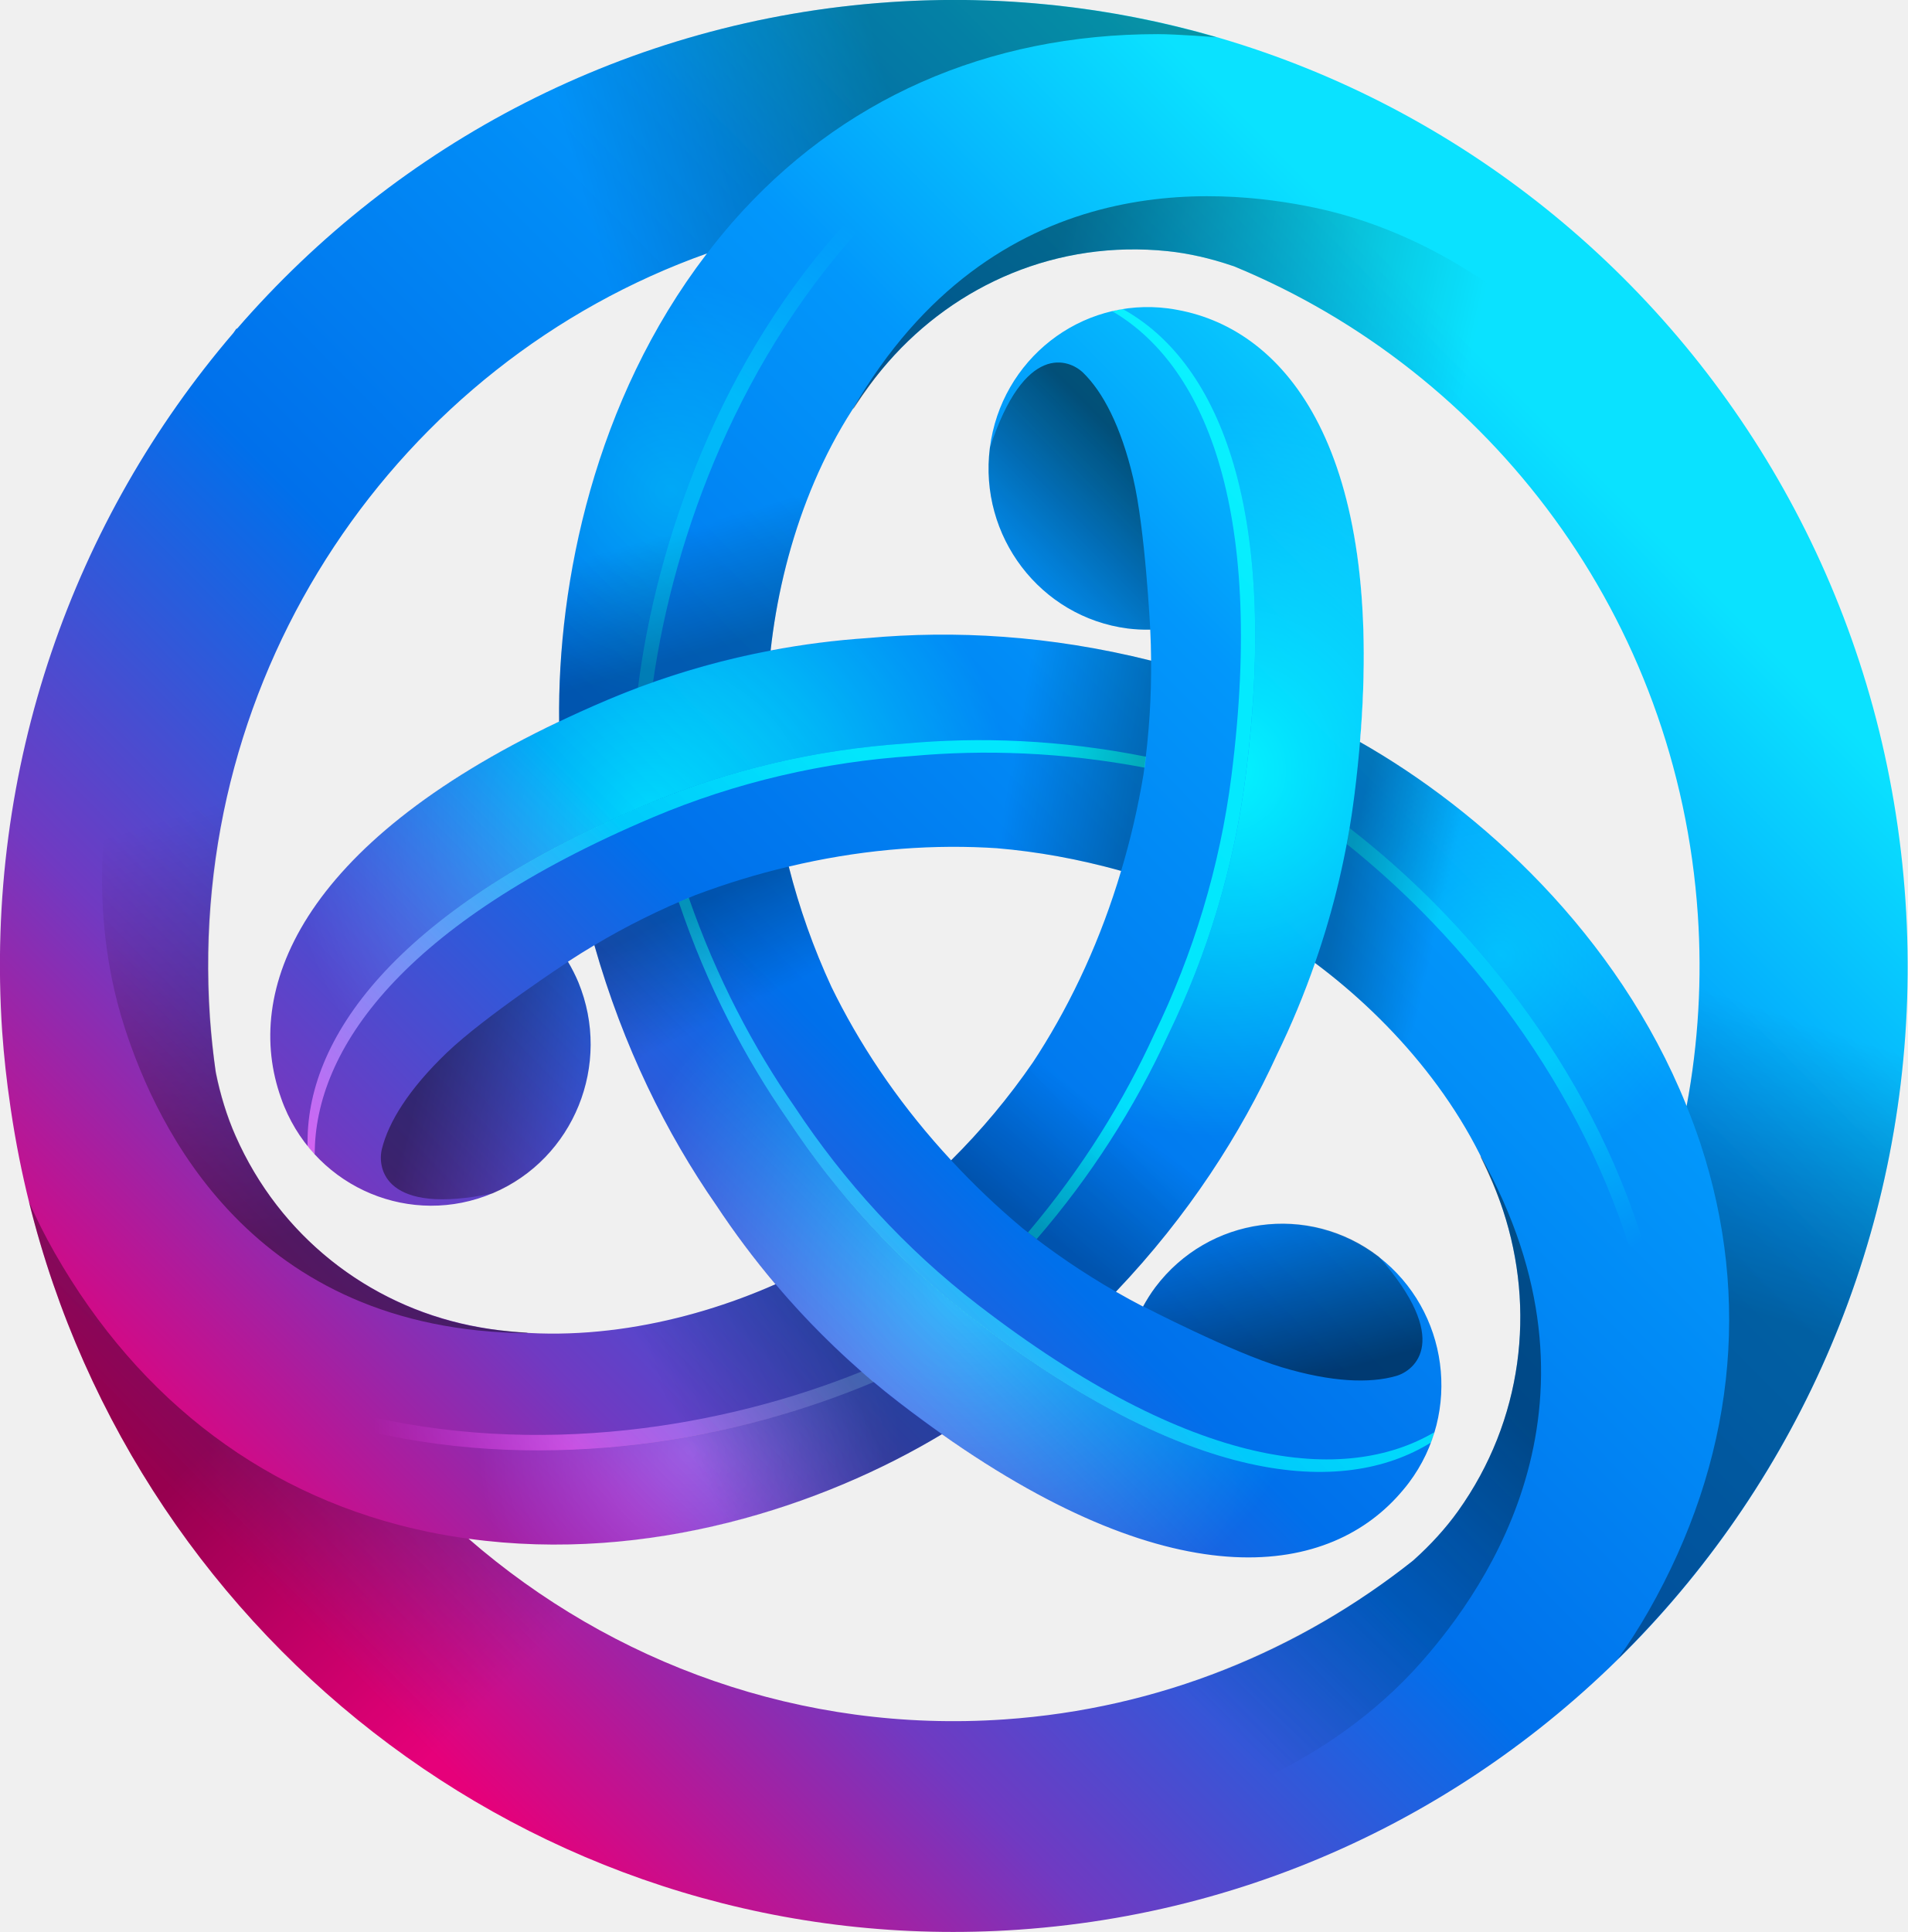
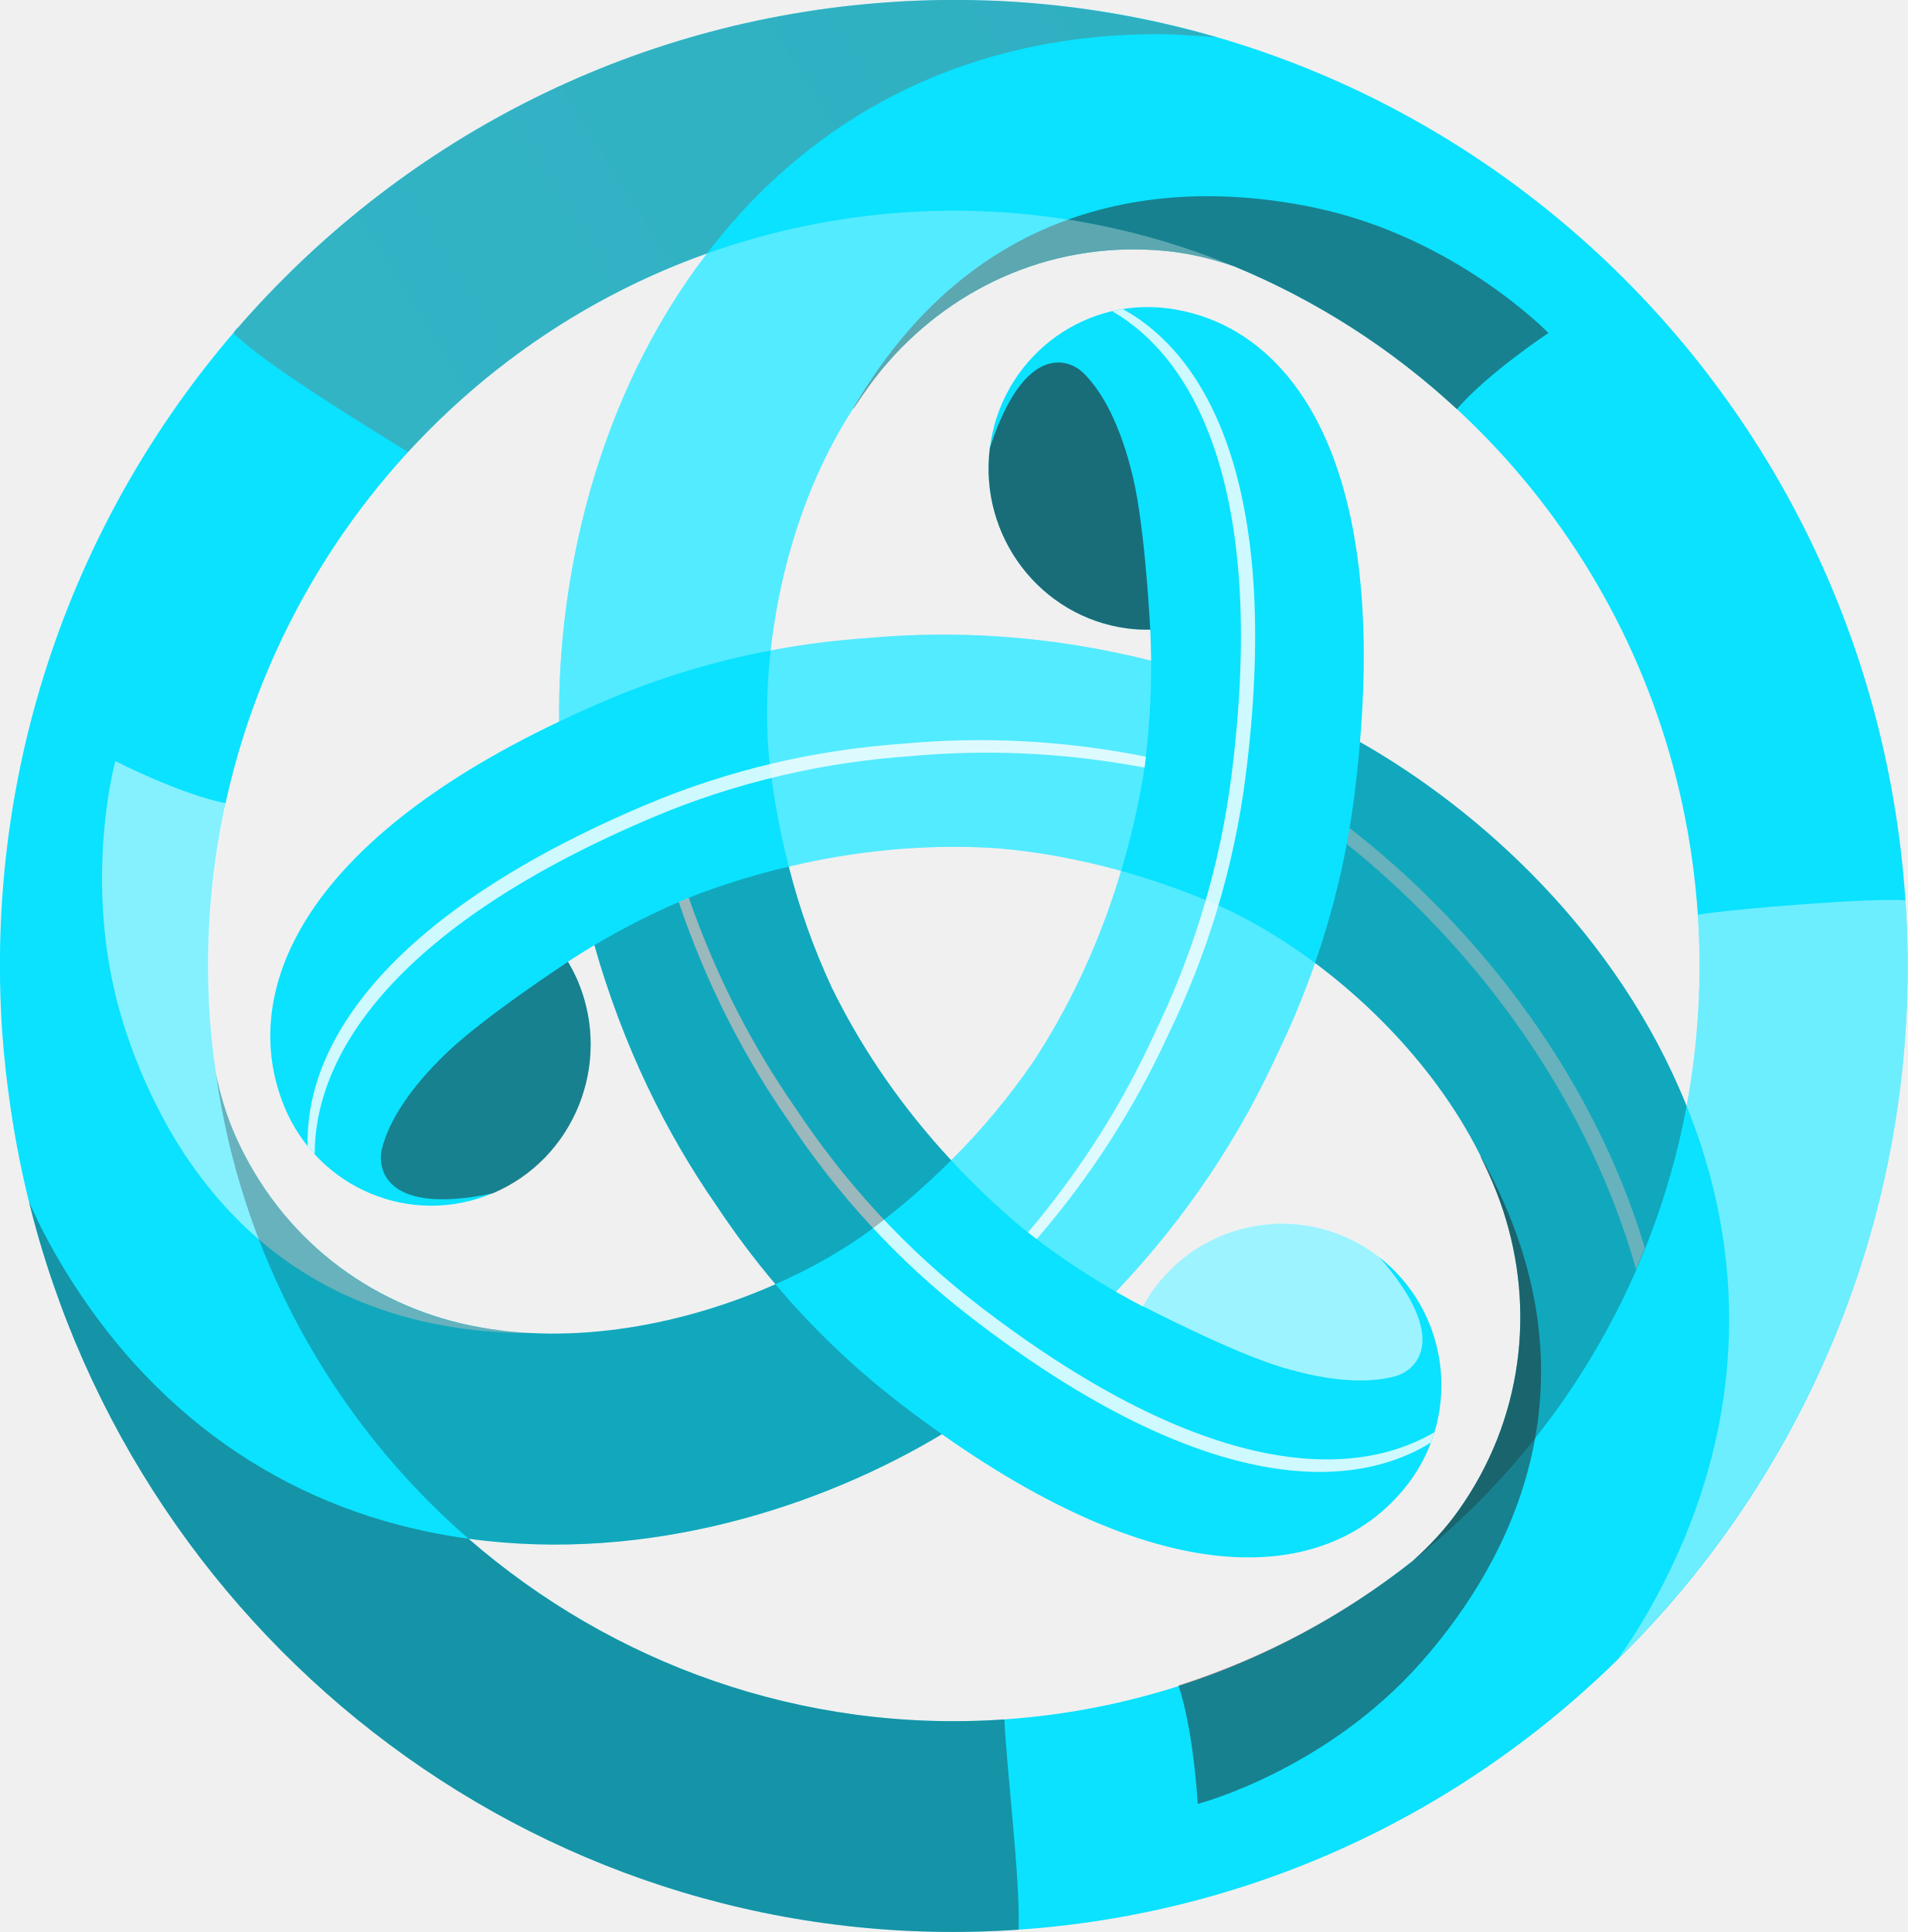
<svg xmlns="http://www.w3.org/2000/svg" xmlns:xlink="http://www.w3.org/1999/xlink" viewBox="17.76 43.6 138.25 140">
-   <defs>
-     <linearGradient xlink:href="#astar_svg__a" id="astar_svg__b" x1="24.951" x2="114.205" y1="316.72" y2="228.584">
-       <stop offset=".001" stop-color="#e6007a" />
-       <stop offset=".207" stop-color="#703ac2" />
-       <stop offset=".456" stop-color="#0070eb" />
-       <stop offset=".768" stop-color="#0297fb" />
-       <stop offset="1" stop-color="#0ae2ff" />
-     </linearGradient>
-     <linearGradient xlink:href="#astar_svg__a" id="astar_svg__e" x1="30.031" x2="44.77" y1="301.532" y2="301.33">
-       <stop stop-color="#fff" stop-opacity="0" />
-       <stop offset="1" stop-color="#fff" />
-     </linearGradient>
-     <linearGradient xlink:href="#astar_svg__a" id="astar_svg__h" x1="121.036" x2="113.348" y1="289.568" y2="276.831">
-       <stop stop-color="#fff" stop-opacity="0" />
-       <stop offset="1" stop-color="#fff" />
-     </linearGradient>
-     <linearGradient xlink:href="#astar_svg__a" id="astar_svg__k" x1="65.298" x2="57.966" y1="215.734" y2="228.686">
-       <stop stop-color="#fff" stop-opacity="0" />
-       <stop offset="1" stop-color="#fff" />
-     </linearGradient>
-     <linearGradient xlink:href="#astar_svg__a" id="astar_svg__l" x1="68.502" x2="45.939" y1="209.111" y2="215.592">
-       <stop stop-color="#231f20" />
-       <stop offset="1" stop-color="#fff" />
-     </linearGradient>
-     <linearGradient xlink:href="#astar_svg__a" id="astar_svg__m" x1="25.946" x2="45.027" y1="296.085" y2="315.747">
-       <stop stop-color="#231f20" />
-       <stop offset="1" stop-color="#fff" />
-     </linearGradient>
-     <linearGradient xlink:href="#astar_svg__a" id="astar_svg__n" x1="127.028" x2="133.729" y1="293.086" y2="272.957">
-       <stop stop-color="#231f20" />
-       <stop offset="1" stop-color="#fff" />
-     </linearGradient>
-     <linearGradient xlink:href="#astar_svg__a" id="astar_svg__o" x1="78.763" x2="108.991" y1="220.65" y2="227.485">
-       <stop stop-color="#231f20" />
-       <stop offset="1" stop-color="#fff" />
-     </linearGradient>
-     <linearGradient xlink:href="#astar_svg__a" id="astar_svg__p" x1="110.105" x2="88.737" y1="298.917" y2="321.626">
-       <stop stop-color="#231f20" />
-       <stop offset="1" stop-color="#fff" />
-     </linearGradient>
-     <linearGradient xlink:href="#astar_svg__a" id="astar_svg__q" x1="27.508" x2="18.187" y1="287.287" y2="257.375">
-       <stop stop-color="#231f20" />
-       <stop offset="1" stop-color="#fff" />
-     </linearGradient>
-     <linearGradient xlink:href="#astar_svg__a" id="astar_svg__r" x1="85.363" x2="75.689" y1="231.926" y2="241.479">
-       <stop stop-color="#231f20" />
-       <stop offset="1" stop-color="#fff" />
-     </linearGradient>
-     <linearGradient xlink:href="#astar_svg__a" id="astar_svg__s" x1="33.845" x2="46.917" y1="275.844" y2="279.303">
-       <stop stop-color="#231f20" />
-       <stop offset="1" stop-color="#fff" />
-     </linearGradient>
-     <linearGradient xlink:href="#astar_svg__a" id="astar_svg__t" x1="97.158" x2="93.578" y1="299.062" y2="285.868">
-       <stop stop-color="#231f20" />
-       <stop offset="1" stop-color="#fff" />
-     </linearGradient>
-     <linearGradient xlink:href="#astar_svg__a" id="astar_svg__u" x1="77.294" x2="83.121" y1="287.31" y2="279.364">
-       <stop stop-color="#231f20" />
-       <stop offset="1" stop-color="#fff" />
-     </linearGradient>
-     <linearGradient xlink:href="#astar_svg__a" id="astar_svg__v" x1="57.556" x2="46.039" y1="283.84" y2="289.255">
-       <stop stop-color="#231f20" />
-       <stop offset="1" stop-color="#fff" />
-     </linearGradient>
-     <linearGradient xlink:href="#astar_svg__a" id="astar_svg__w" x1="53.396" x2="57.018" y1="264.514" y2="271.942">
-       <stop stop-color="#231f20" />
-       <stop offset="1" stop-color="#fff" />
-     </linearGradient>
-     <linearGradient xlink:href="#astar_svg__a" id="astar_svg__x" x1="69.903" x2="67.389" y1="241.465" y2="232.913">
-       <stop stop-color="#231f20" />
-       <stop offset="1" stop-color="#fff" />
-     </linearGradient>
-     <linearGradient xlink:href="#astar_svg__a" id="astar_svg__y" x1="96.379" x2="103.485" y1="280.698" y2="282.317">
-       <stop stop-color="#231f20" />
-       <stop offset="1" stop-color="#fff" />
-     </linearGradient>
-     <linearGradient xlink:href="#astar_svg__a" id="astar_svg__z" x1="85.242" x2="76.227" y1="256.42" y2="254.801">
-       <stop stop-color="#231f20" />
-       <stop offset="1" stop-color="#fff" />
-     </linearGradient>
-     <linearGradient id="astar_svg__a" gradientUnits="userSpaceOnUse" />
-     <radialGradient xlink:href="#astar_svg__a" id="astar_svg__c" cx="0" cy="0" r="1" gradientTransform="matrix(26.2819 0 0 26.6154 91.826 254.777)">
-       <stop stop-color="#fff" />
-       <stop offset="1" stop-color="#fff" stop-opacity="0" />
-     </radialGradient>
-     <radialGradient xlink:href="#astar_svg__a" id="astar_svg__d" cx="0" cy="0" r="1" gradientTransform="matrix(15.2911 0 0 15.485 52.978 304.151)">
-       <stop stop-color="#fff" />
-       <stop offset="1" stop-color="#fff" stop-opacity="0" />
-     </radialGradient>
-     <radialGradient xlink:href="#astar_svg__a" id="astar_svg__f" cx="0" cy="0" r="1" gradientTransform="rotate(-119.688 100.242 114.806)scale(26.5324 26.3641)">
-       <stop stop-color="#fff" />
-       <stop offset="1" stop-color="#fff" stop-opacity="0" />
-     </radialGradient>
-     <radialGradient xlink:href="#astar_svg__a" id="astar_svg__g" cx="0" cy="0" r="1" gradientTransform="matrix(-7.64549 -13.4105 13.32544 -7.597 111.803 268.133)">
-       <stop stop-color="#fff" />
-       <stop offset="1" stop-color="#fff" stop-opacity="0" />
-     </radialGradient>
-     <radialGradient xlink:href="#astar_svg__a" id="astar_svg__i" cx="0" cy="0" r="1" gradientTransform="rotate(119.688 -48.275 167.286)scale(26.5324 26.3641)">
-       <stop stop-color="#fff" />
-       <stop offset="1" stop-color="#fff" stop-opacity="0" />
-     </radialGradient>
-     <radialGradient xlink:href="#astar_svg__a" id="astar_svg__j" cx="0" cy="0" r="1" gradientTransform="matrix(-7.64549 13.4105 -13.32544 -7.597 51.584 234.55)">
-       <stop stop-color="#fff" />
-       <stop offset="1" stop-color="#fff" stop-opacity="0" />
-     </radialGradient>
-   </defs>
-   <path fill="url(#astar_svg__b)" d="M141.084 264.196c-2.591-38.569-35.565-67.709-73.652-65.086-18.973 1.307-35.632 10.253-47.257 23.667l-.032-.023-.229.327c-11.547 13.48-18.042 31.404-16.752 50.615a72 72 0 0 0 .593 5.418l.035.243q.261 1.767.606 3.503l.013.064a70 70 0 0 0 .697 3.115v.002c7.983 32.242 37.811 55.076 71.708 52.741 38.086-2.623 66.861-36.017 64.27-74.586m-15.046 1.036a55.3 55.3 0 0 1-.811 13.871l-.029-.078c-5.011-12.405-14.924-21.36-23.641-26.307 1.765-21.019-5.277-29.874-13.246-31.315a10 10 0 0 0-.656-.106c-6.325-.822-12.109 3.706-12.919 10.111s3.659 12.263 9.984 13.084a11 11 0 0 0 1.638.082c.035.71.057 1.463.063 2.251-7.369-1.849-14.257-2.211-20.537-1.639a59 59 0 0 0-7.036.901c.784-7.098 3.413-15.066 8.515-20.897 4.932-5.637 12.265-8.868 20.265-8.039 1.517.157 3.135.534 4.591 1.03l.204.065c18.532 7.639 32.168 25.447 33.615 46.986M77.86 275.924a49.6 49.6 0 0 1-5.929 7.105c-3.452-3.72-6.225-7.725-8.328-11.869l-.328-.659-.012-.024a50 50 0 0 1-3.1-8.731c4.912-1.17 9.729-1.6 14.329-1.374l.728.042.027.002c2.881.241 5.889.773 9.001 1.642-1.455 4.891-3.495 9.329-5.988 13.249zm-23.619-58.61-.04.049c-8.099 10.592-10.802 23.755-10.677 33.872-18.856 8.962-22.907 19.565-20.155 27.274a10 10 0 0 0 .237.628c2.46 5.958 9.224 8.767 15.106 6.275s8.657-9.341 6.198-15.298a12 12 0 0 0-.749-1.477 51 51 0 0 1 1.915-1.195c2.103 7.388 5.214 13.638 8.844 18.86a61 61 0 0 0 4.279 5.709c-6.462 2.863-14.593 4.542-22.132 2.983-7.287-1.507-13.716-6.323-17.007-13.753-.624-1.409-1.11-3.016-1.415-4.541a55 55 0 0 1-.436-4.04c-1.684-25.075 13.677-47.398 36.032-55.346m21.55 106.231c-14.703 1.013-28.448-4.066-38.835-13.094 13.107 1.807 25.716-2.404 34.305-7.572 17.099 12.065 28.196 10.319 33.414 4.048a10 10 0 0 0 .419-.522c3.865-5.136 2.885-12.473-2.187-16.386s-12.317-2.922-16.182 2.214c-.336.449-.626.917-.889 1.395a52 52 0 0 1-1.966-1.075c5.272-5.541 9.028-11.405 11.681-17.203a61 61 0 0 0 2.748-6.621c5.682 4.237 11.188 10.531 13.626 17.926 2.354 7.145 1.451 15.191-3.258 21.792-.892 1.252-2.024 2.482-3.176 3.512l-.05.046c-8.238 6.557-18.43 10.767-29.65 11.54" transform="translate(14.755 -155.35)" />
-   <path fill="url(#astar_svg__c)" d="m88.311 221.403-.656-.106a11.4 11.4 0 0 0-3.28.055c6.613 3.643 11.434 13.793 8.899 33.815-.84 6.631-2.787 12.942-5.599 18.733a62.4 62.4 0 0 1-9.545 14.835 54 54 0 0 0 5.739 3.818c5.272-5.541 9.028-11.405 11.681-17.203 2.812-5.79 4.759-12.101 5.598-18.732 3.018-23.839-4.391-33.688-12.837-35.215" opacity=".9" style="mix-blend-mode:overlay" transform="translate(14.755 -155.35)" />
-   <path fill="#fff" d="M108.029 99.817c2.535-20.022-2.287-30.172-8.899-33.815-.258.041-.511.097-.764.156 6.474 3.769 11.132 13.909 8.632 33.659-.84 6.631-2.787 12.942-5.599 18.733-2.203 4.814-5.182 9.671-9.143 14.354l.629.481a62.4 62.4 0 0 0 9.545-14.835c2.812-5.791 4.759-12.102 5.599-18.733" opacity=".8" style="mix-blend-mode:overlay" />
-   <path fill="url(#astar_svg__d)" d="m68.14 300.578-1.817-1.483c-9.758 4.123-23.286 6.708-36.718 3.552a54.7 54.7 0 0 0 7.351 7.804c13.107 1.807 25.716-2.404 34.305-7.572a91 91 0 0 1-3.12-2.301z" opacity=".5" style="mix-blend-mode:overlay" transform="translate(14.755 -155.35)" />
-   <path fill="url(#astar_svg__e)" d="m66.322 299.095-.893-.755c-9.832 3.979-23.422 6.357-36.824 2.975l.998 1.332c13.432 3.156 26.96.571 36.718-3.552z" opacity=".6" style="mix-blend-mode:overlay" transform="translate(14.755 -155.35)" />
-   <path fill="url(#astar_svg__f)" d="m23.372 278.521.237.628a11.7 11.7 0 0 0 1.687 2.849c-.191-7.621 6.079-16.924 24.469-24.712 6.091-2.579 12.461-4.027 18.819-4.456 5.397-.492 11.246-.286 17.46.953.299-2.515.412-4.862.395-6.942-7.375-1.853-14.267-2.215-20.552-1.643-6.358.429-12.728 1.877-18.819 4.456-21.896 9.273-26.614 20.695-23.696 28.867" opacity=".9" style="mix-blend-mode:overlay" transform="translate(14.755 -155.35)" />
-   <path fill="#fff" d="M64.52 101.936c-18.39 7.788-24.659 17.091-24.468 24.712a11 11 0 0 0 .516.592c-.014-7.561 6.329-16.717 24.469-24.399 6.091-2.579 12.461-4.027 18.819-4.456 5.218-.475 10.862-.291 16.847.841l.097-.793c-6.214-1.239-12.063-1.445-17.46-.953-6.358.429-12.728 1.877-18.818 4.456z" opacity=".8" style="mix-blend-mode:overlay" />
-   <path fill="url(#astar_svg__g)" d="m101.166 256.623-.359 2.336c8.404 6.496 17.379 17.068 21.395 30.426a55.4 55.4 0 0 0 2.999-10.349c-5.008-12.398-14.913-21.351-23.628-26.299a92 92 0 0 1-.407 3.886" opacity=".4" style="mix-blend-mode:overlay" transform="translate(14.755 -155.35)" />
-   <path fill="url(#astar_svg__h)" d="m100.806 258.959-.2 1.16c8.32 6.634 17.149 17.362 20.957 30.807l.639-1.541c-4.016-13.358-12.991-23.93-21.396-30.426" opacity=".5" style="mix-blend-mode:overlay" transform="translate(14.755 -155.35)" />
-   <path fill="url(#astar_svg__i)" d="m104.682 306.912.418-.523a11.7 11.7 0 0 0 1.593-2.904c-6.421 3.978-17.512 3.131-33.367-9.103-5.252-4.052-9.675-8.915-13.221-14.276-3.119-4.488-5.867-9.72-7.915-15.789-2.3.995-4.364 2.07-6.134 3.124 2.103 7.393 5.239 13.62 8.871 18.845 3.546 5.362 7.969 10.225 13.22 14.277 18.878 14.566 31.005 12.993 36.534 6.349z" opacity=".9" style="mix-blend-mode:overlay" transform="translate(14.755 -155.35)" />
-   <path fill="#fff" d="M88.081 139.032c15.855 12.234 26.946 13.081 33.367 9.103.094-.247.173-.498.249-.749-6.459 3.793-17.46 2.808-33.1-9.259-5.251-4.052-9.674-8.915-13.22-14.277-3.016-4.338-5.68-9.38-7.704-15.195l-.727.312c2.048 6.069 4.796 11.301 7.915 15.789 3.546 5.361 7.969 10.224 13.22 14.276" opacity=".8" style="mix-blend-mode:overlay" />
-   <path fill="url(#astar_svg__j)" d="m47.058 249.633 2.177-.852c1.353-10.62 5.906-23.776 15.322-33.978a54 54 0 0 0-10.349 2.544c-8.098 10.592-10.802 23.755-10.677 33.872a91 91 0 0 1 3.527-1.586" opacity=".3" style="mix-blend-mode:overlay" transform="translate(14.755 -155.35)" />
-   <path fill="url(#astar_svg__k)" d="m49.236 248.781 1.093-.405c1.513-10.613 6.274-23.72 15.867-33.782q-.821.091-1.638.209c-9.416 10.202-13.969 23.358-15.322 33.978" opacity=".4" style="mix-blend-mode:overlay" transform="translate(14.755 -155.35)" />
-   <path fill="url(#astar_svg__l)" d="M67.433 199.11c-18.973 1.307-35.632 10.253-47.257 23.667l-.262.305.001-.001c2.263 2.274 9.66 6.757 12.658 8.626 5.886-6.411 13.286-11.413 21.669-14.393a46 46 0 0 1 1.835-2.253c7.808-8.922 18.471-13.638 30.838-13.638 1.376 0 4.18.222 4.24.226a68 68 0 0 0-23.722-2.539" opacity=".4" style="mix-blend-mode:multiply" transform="translate(14.755 -155.35)" />
-   <path fill="url(#astar_svg__m)" d="M75.79 323.545c-14.703 1.013-28.448-4.066-38.836-13.094a44 44 0 0 1-2.907-.494c-11.534-2.387-20.899-9.38-27.082-20.226a41 41 0 0 1-1.859-3.686c7.983 32.239 37.811 55.072 71.707 52.737.15-3.535-.879-11.737-1.023-15.237" opacity=".4" style="mix-blend-mode:multiply" transform="translate(14.755 -155.35)" />
-   <path fill="url(#astar_svg__n)" d="M141.084 264.196c-2.123-.221-12.496.609-15.046 1.036a55.3 55.3 0 0 1-.811 13.871 46 46 0 0 1 1.003 2.718c3.726 11.309 2.427 23.018-3.756 33.864a41 41 0 0 1-2.179 3.412l-.045.062.051-.044c14.039-13.833 22.217-33.578 20.783-54.919" opacity=".4" style="mix-blend-mode:multiply" transform="translate(14.755 -155.35)" />
-   <path fill="url(#astar_svg__o)" d="M87.628 217.151c1.517.157 3.135.534 4.591 1.03l.204.065a54.1 54.1 0 0 1 16.124 10.324l.031.024c2.268-2.626 6.635-5.512 6.635-5.512s-6.687-6.927-16.915-9.077c-7.16-1.505-23.31-2.964-33.496 14.589l.1-.095c.753-1.153 1.555-2.274 2.461-3.309 4.932-5.637 12.265-8.868 20.265-8.039" opacity=".5" style="mix-blend-mode:multiply" transform="translate(14.755 -155.35)" />
-   <path fill="url(#astar_svg__p)" d="M108.664 308.441c-.892 1.251-2.024 2.482-3.176 3.512l-.158.147a54 54 0 0 1-16.89 8.979l-.036.014c1.112 3.302 1.396 8.575 1.396 8.575s9.267-2.401 16.22-10.296c4.867-5.527 14.189-18.961 4.272-36.67l.03.135c.61 1.237 1.168 2.5 1.6 3.812 2.355 7.145 1.452 15.191-3.258 21.792" opacity=".5" style="mix-blend-mode:multiply" transform="translate(14.755 -155.35)" />
-   <path fill="url(#astar_svg__q)" d="M20.084 281.261c-.624-1.408-1.111-3.016-1.415-4.541l-.046-.212a55.6 55.6 0 0 1 .767-19.302l.005-.039c-3.38-.676-8.031-3.064-8.031-3.064s-2.58 9.329.695 19.373c2.293 7.033 9.12 21.926 29.224 22.082l-.131-.041c-1.363-.084-2.722-.226-4.061-.503a23.72 23.72 0 0 1-17.007-13.753" opacity=".5" style="mix-blend-mode:multiply" transform="translate(14.755 -155.35)" />
-   <path fill="url(#astar_svg__r)" d="M84.72 244.492c.552.071 1.097.091 1.638.082 0 0-.361-7.273-1.243-11.005s-2.182-6.203-3.611-7.601c-1.023-1.002-4.255-2.25-6.768 5.44-.811 6.405 3.659 12.263 9.984 13.084" opacity=".6" style="mix-blend-mode:multiply" transform="translate(14.755 -155.35)" />
-   <path fill="url(#astar_svg__s)" d="M44.913 270.126a12 12 0 0 0-.749-1.478s-6.039 3.953-8.79 6.593-4.213 5.015-4.695 6.968c-.345 1.398.203 4.856 8.036 3.215 5.883-2.491 8.657-9.341 6.198-15.298" opacity=".5" style="mix-blend-mode:multiply" transform="translate(14.755 -155.35)" />
-   <path fill="url(#astar_svg__t)" d="M86.733 292.214c-.336.449-.626.917-.889 1.396 0 0 6.401 3.32 10.033 4.412s6.395 1.187 8.307.634c1.368-.397 4.051-2.607-1.269-8.655-5.072-3.915-12.316-2.923-16.182 2.213" opacity=".6" style="mix-blend-mode:multiply" transform="translate(14.755 -155.35)" />
-   <path fill="url(#astar_svg__u)" d="M84.247 262.058c-1.455 4.891-3.495 9.329-5.988 13.249l-.4.617a49.6 49.6 0 0 1-5.929 7.105 56 56 0 0 0 5.173 4.921 53.6 53.6 0 0 0 6.765 4.603c5.272-5.541 9.028-11.405 11.681-17.203a61 61 0 0 0 2.748-6.621c-2.432-1.813-4.896-3.255-7.166-4.235a54 54 0 0 0-6.885-2.436z" opacity=".3" style="mix-blend-mode:multiply" transform="translate(14.755 -155.35)" />
-   <path fill="url(#astar_svg__v)" d="M36.955 310.451c13.107 1.807 25.716-2.404 34.305-7.572a90 90 0 0 1-3.12-2.301 58.5 58.5 0 0 1-8.941-8.567c-6.462 2.863-14.593 4.542-22.132 2.983-7.287-1.507-13.716-6.323-17.007-13.753-.624-1.409-1.11-3.016-1.415-4.541a54.75 54.75 0 0 0 18.31 33.751" opacity=".3" style="mix-blend-mode:multiply" transform="translate(14.755 -155.35)" />
-   <path fill="url(#astar_svg__w)" d="M71.931 283.029c-3.451-3.72-6.224-7.725-8.328-11.869l-.328-.659-.012-.024a50 50 0 0 1-3.1-8.731 55 55 0 0 0-6.78 2.072 53 53 0 0 0-7.306 3.624c2.103 7.388 5.214 13.638 8.844 18.86a61 61 0 0 0 4.279 5.709c2.771-1.226 5.24-2.668 7.216-4.171a54.5 54.5 0 0 0 5.517-4.811z" opacity=".3" style="mix-blend-mode:multiply" transform="translate(14.755 -155.35)" />
-   <path fill="url(#astar_svg__x)" d="M54.2 217.363c-8.099 10.592-10.802 23.755-10.677 33.872a89 89 0 0 1 3.542-1.593 57.7 57.7 0 0 1 11.783-3.555c.784-7.098 3.413-15.066 8.515-20.897 4.932-5.637 12.265-8.868 20.265-8.039 1.517.157 3.135.534 4.591 1.03l.204.065a53 53 0 0 0-23.967-3.899 53.3 53.3 0 0 0-14.215 2.967z" opacity=".3" style="mix-blend-mode:multiply" transform="translate(14.755 -155.35)" />
-   <path fill="url(#astar_svg__y)" d="M125.198 279.025c-5.011-12.405-14.924-21.36-23.641-26.307a91 91 0 0 1-.409 3.9 59.6 59.6 0 0 1-2.85 12.111c5.682 4.237 11.188 10.531 13.626 17.926 2.354 7.145 1.451 15.191-3.258 21.792-.892 1.252-2.024 2.482-3.176 3.512l-.05.046a55.02 55.02 0 0 0 19.787-32.902z" opacity=".3" style="mix-blend-mode:multiply" transform="translate(14.755 -155.35)" />
-   <path fill="url(#astar_svg__z)" d="M58.807 254.505a56 56 0 0 0 1.356 7.241c4.912-1.17 9.729-1.6 14.329-1.374l.728.042.027.002c2.881.241 5.889.773 9.001 1.642a57 57 0 0 0 1.62-6.987c.434-3.017.573-5.808.553-8.246-7.369-1.849-14.257-2.211-20.537-1.639a59 59 0 0 0-7.036.901c-.336 3.045-.339 5.932-.041 8.418" opacity=".3" style="mix-blend-mode:multiply" transform="translate(14.755 -155.35)" />
+   <linearGradient id="a" x1="24.951" x2="114.205" xlink:href="none" y1="316.72" y2="228.584">
+     <stop offset=".001" stop-color="#e6007a" />
+     <stop offset=".207" stop-color="#703ac2" />
+     <stop offset=".456" stop-color="#0070eb" />
+     <stop offset=".768" stop-color="#0297fb" />
+     <stop offset="1" stop-color="#0ae2ff" />
+   </linearGradient>
+   <linearGradient id="b" x1="30.031" x2="44.77" xlink:href="none" y1="301.532" y2="301.33">
+     <stop offset="0" stop-color="#fff" stop-opacity="0" />
+     <stop offset="1" stop-color="#fff" />
+   </linearGradient>
+   <linearGradient id="c" x1="121.036" x2="113.348" xlink:href="none" y1="289.568" y2="276.831">
+     <stop offset="0" stop-color="#fff" stop-opacity="0" />
+     <stop offset="1" stop-color="#fff" />
+   </linearGradient>
+   <linearGradient id="d" x1="65.298" x2="57.966" xlink:href="none" y1="215.734" y2="228.686">
+     <stop offset="0" stop-color="#fff" stop-opacity="0" />
+     <stop offset="1" stop-color="#fff" />
+   </linearGradient>
+   <linearGradient id="e" x1="68.502" x2="45.939" xlink:href="none" y1="209.111" y2="215.592">
+     <stop offset="0" stop-color="#231f20" />
+     <stop offset="1" stop-color="#fff" />
+   </linearGradient>
+   <linearGradient id="f" x1="25.946" x2="45.027" xlink:href="none" y1="296.085" y2="315.747">
+     <stop offset="0" stop-color="#231f20" />
+     <stop offset="1" stop-color="#fff" />
+   </linearGradient>
+   <linearGradient id="g" x1="127.028" x2="133.729" xlink:href="none" y1="293.086" y2="272.957">
+     <stop offset="0" stop-color="#231f20" />
+     <stop offset="1" stop-color="#fff" />
+   </linearGradient>
+   <linearGradient id="h" x1="78.763" x2="108.991" xlink:href="none" y1="220.65" y2="227.485">
+     <stop offset="0" stop-color="#231f20" />
+     <stop offset="1" stop-color="#fff" />
+   </linearGradient>
+   <linearGradient id="i" x1="110.105" x2="88.737" xlink:href="none" y1="298.917" y2="321.626">
+     <stop offset="0" stop-color="#231f20" />
+     <stop offset="1" stop-color="#fff" />
+   </linearGradient>
+   <linearGradient id="j" x1="27.508" x2="18.187" xlink:href="none" y1="287.287" y2="257.375">
+     <stop offset="0" stop-color="#231f20" />
+     <stop offset="1" stop-color="#fff" />
+   </linearGradient>
+   <linearGradient id="k" x1="85.363" x2="75.689" xlink:href="none" y1="231.926" y2="241.479">
+     <stop offset="0" stop-color="#231f20" />
+     <stop offset="1" stop-color="#fff" />
+   </linearGradient>
+   <linearGradient id="l" x1="33.845" x2="46.917" xlink:href="none" y1="275.844" y2="279.303">
+     <stop offset="0" stop-color="#231f20" />
+     <stop offset="1" stop-color="#fff" />
+   </linearGradient>
+   <linearGradient id="m" x1="97.158" x2="93.578" xlink:href="none" y1="299.062" y2="285.868">
+     <stop offset="0" stop-color="#231f20" />
+     <stop offset="1" stop-color="#fff" />
+   </linearGradient>
+   <linearGradient id="n" x1="77.294" x2="83.121" xlink:href="none" y1="287.31" y2="279.364">
+     <stop offset="0" stop-color="#231f20" />
+     <stop offset="1" stop-color="#fff" />
+   </linearGradient>
+   <linearGradient id="o" x1="57.556" x2="46.039" xlink:href="none" y1="283.84" y2="289.255">
+     <stop offset="0" stop-color="#231f20" />
+     <stop offset="1" stop-color="#fff" />
+   </linearGradient>
+   <linearGradient id="p" x1="53.396" x2="57.018" xlink:href="none" y1="264.514" y2="271.942">
+     <stop offset="0" stop-color="#231f20" />
+     <stop offset="1" stop-color="#fff" />
+   </linearGradient>
+   <linearGradient id="q" x1="69.903" x2="67.389" xlink:href="none" y1="241.465" y2="232.913">
+     <stop offset="0" stop-color="#231f20" />
+     <stop offset="1" stop-color="#fff" />
+   </linearGradient>
+   <linearGradient id="r" x1="96.379" x2="103.485" xlink:href="none" y1="280.698" y2="282.317">
+     <stop offset="0" stop-color="#231f20" />
+     <stop offset="1" stop-color="#fff" />
+   </linearGradient>
+   <linearGradient id="s" x1="85.242" x2="76.227" xlink:href="none" y1="256.42" y2="254.801">
+     <stop offset="0" stop-color="#231f20" />
+     <stop offset="1" stop-color="#fff" />
+   </linearGradient>
+   <radialGradient id="t" cx="0" cy="0" gradientTransform="matrix(26.2819 0 0 26.6154 91.826 254.777)" r="1" xlink:href="none">
+     <stop offset="0" stop-color="#fff" />
+     <stop offset="1" stop-color="#fff" stop-opacity="0" />
+   </radialGradient>
+   <radialGradient id="u" cx="0" cy="0" gradientTransform="matrix(15.2911 0 0 15.485 52.978 304.151)" r="1" xlink:href="none">
+     <stop offset="0" stop-color="#fff" />
+     <stop offset="1" stop-color="#fff" stop-opacity="0" />
+   </radialGradient>
+   <radialGradient id="v" cx="0" cy="0" gradientTransform="matrix(-13.14088 -23.04963 22.90342 -13.05753 50.15351 258.7505)" r="1" xlink:href="none">
+     <stop offset="0" stop-color="#fff" />
+     <stop offset="1" stop-color="#fff" stop-opacity="0" />
+   </radialGradient>
+   <radialGradient id="w" cx="0" cy="0" gradientTransform="matrix(-7.64549 -13.4105 13.32544 -7.597 111.803 268.133)" r="1" xlink:href="none">
+     <stop offset="0" stop-color="#fff" />
+     <stop offset="1" stop-color="#fff" stop-opacity="0" />
+   </radialGradient>
+   <radialGradient id="x" cx="0" cy="0" gradientTransform="matrix(-13.14088 23.04963 -22.90342 -13.05753 73.14276 292.0771)" r="1" xlink:href="none">
+     <stop offset="0" stop-color="#fff" />
+     <stop offset="1" stop-color="#fff" stop-opacity="0" />
+   </radialGradient>
+   <radialGradient id="y" cx="0" cy="0" gradientTransform="matrix(-7.64549 13.4105 -13.32544 -7.597 51.584 234.55)" r="1" xlink:href="none">
+     <stop offset="0" stop-color="#fff" />
+     <stop offset="1" stop-color="#fff" stop-opacity="0" />
+   </radialGradient>
+   <path d="m141.084 264.196c-2.591-38.569-35.565-67.709-73.652-65.086-18.973 1.307-35.632 10.253-47.257 23.667l-.032-.023-.229.327c-11.547 13.48-18.042 31.404-16.752 50.615a72 72 0 0 0 .593 5.418l.035.243q.261 1.767.606 3.503l.013.064a70 70 0 0 0 .697 3.115v.002c7.983 32.242 37.811 55.076 71.708 52.741 38.086-2.623 66.861-36.017 64.27-74.586m-15.046 1.036a55.3 55.3 0 0 1 -.811 13.871l-.029-.078c-5.011-12.405-14.924-21.36-23.641-26.307 1.765-21.019-5.277-29.874-13.246-31.315a10 10 0 0 0 -.656-.106c-6.325-.822-12.109 3.706-12.919 10.111s3.659 12.263 9.984 13.084a11 11 0 0 0 1.638.082c.035.71.057 1.463.063 2.251-7.369-1.849-14.257-2.211-20.537-1.639a59 59 0 0 0 -7.036.901c.784-7.098 3.413-15.066 8.515-20.897 4.932-5.637 12.265-8.868 20.265-8.039 1.517.157 3.135.534 4.591 1.03l.204.065c18.532 7.639 32.168 25.447 33.615 46.986m-48.178 10.692a49.6 49.6 0 0 1 -5.929 7.105c-3.452-3.72-6.225-7.725-8.328-11.869l-.328-.659-.012-.024a50 50 0 0 1 -3.1-8.731c4.912-1.17 9.729-1.6 14.329-1.374l.728.042.027.002c2.881.241 5.889.773 9.001 1.642-1.455 4.891-3.495 9.329-5.988 13.249zm-23.619-58.61-.04.049c-8.099 10.592-10.802 23.755-10.677 33.872-18.856 8.962-22.907 19.565-20.155 27.274a10 10 0 0 0 .237.628c2.46 5.958 9.224 8.767 15.106 6.275s8.657-9.341 6.198-15.298a12 12 0 0 0 -.749-1.477 51 51 0 0 1 1.915-1.195c2.103 7.388 5.214 13.638 8.844 18.86a61 61 0 0 0 4.279 5.709c-6.462 2.863-14.593 4.542-22.132 2.983-7.287-1.507-13.716-6.323-17.007-13.753-.624-1.409-1.11-3.016-1.415-4.541a55 55 0 0 1 -.436-4.04c-1.684-25.075 13.677-47.398 36.032-55.346m21.55 106.231c-14.703 1.013-28.448-4.066-38.835-13.094 13.107 1.807 25.716-2.404 34.305-7.572 17.099 12.065 28.196 10.319 33.414 4.048a10 10 0 0 0 .419-.522c3.865-5.136 2.885-12.473-2.187-16.386s-12.317-2.922-16.182 2.214c-.336.449-.626.917-.889 1.395a52 52 0 0 1 -1.966-1.075c5.272-5.541 9.028-11.405 11.681-17.203a61 61 0 0 0 2.748-6.621c5.682 4.237 11.188 10.531 13.626 17.926 2.354 7.145 1.451 15.191-3.258 21.792-.892 1.252-2.024 2.482-3.176 3.512l-.05.046c-8.238 6.557-18.43 10.767-29.65 11.54" fill="url(#a)" transform="translate(14.755 -155.35)" />
+   <path d="m88.311 221.403-.656-.106a11.4 11.4 0 0 0 -3.28.055c6.613 3.643 11.434 13.793 8.899 33.815-.84 6.631-2.787 12.942-5.599 18.733a62.4 62.4 0 0 1 -9.545 14.835 54 54 0 0 0 5.739 3.818c5.272-5.541 9.028-11.405 11.681-17.203 2.812-5.79 4.759-12.101 5.598-18.732 3.018-23.839-4.391-33.688-12.837-35.215" fill="url(#t)" opacity=".9" transform="translate(14.755 -155.35)" />
+   <path d="m108.029 99.817c2.535-20.022-2.287-30.172-8.899-33.815-.258.041-.511.097-.764.156 6.474 3.769 11.132 13.909 8.632 33.659-.84 6.631-2.787 12.942-5.599 18.733-2.203 4.814-5.182 9.671-9.143 14.354l.629.481a62.4 62.4 0 0 0 9.545-14.835c2.812-5.791 4.759-12.102 5.599-18.733" fill="#fff" opacity=".8" />
+   <path d="m68.14 300.578-1.817-1.483c-9.758 4.123-23.286 6.708-36.718 3.552a54.7 54.7 0 0 0 7.351 7.804c13.107 1.807 25.716-2.404 34.305-7.572a91 91 0 0 1 -3.12-2.301z" fill="url(#u)" opacity=".5" transform="translate(14.755 -155.35)" />
+   <path d="m66.322 299.095-.893-.755c-9.832 3.979-23.422 6.357-36.824 2.975l.998 1.332c13.432 3.156 26.96.571 36.718-3.552z" fill="url(#b)" opacity=".6" transform="translate(14.755 -155.35)" />
+   <path d="m23.372 278.521.237.628a11.7 11.7 0 0 0 1.687 2.849c-.191-7.621 6.079-16.924 24.469-24.712 6.091-2.579 12.461-4.027 18.819-4.456 5.397-.492 11.246-.286 17.46.953.299-2.515.412-4.862.395-6.942-7.375-1.853-14.267-2.215-20.552-1.643-6.358.429-12.728 1.877-18.819 4.456-21.896 9.273-26.614 20.695-23.696 28.867" fill="url(#v)" opacity=".9" transform="translate(14.755 -155.35)" />
+   <path d="m64.52 101.936c-18.39 7.788-24.659 17.091-24.468 24.712a11 11 0 0 0 .516.592c-.014-7.561 6.329-16.717 24.469-24.399 6.091-2.579 12.461-4.027 18.819-4.456 5.218-.475 10.862-.291 16.847.841l.097-.793c-6.214-1.239-12.063-1.445-17.46-.953-6.358.429-12.728 1.877-18.818 4.456z" fill="#fff" opacity=".8" />
+   <path d="m101.166 256.623-.359 2.336c8.404 6.496 17.379 17.068 21.395 30.426a55.4 55.4 0 0 0 2.999-10.349c-5.008-12.398-14.913-21.351-23.628-26.299a92 92 0 0 1 -.407 3.886" fill="url(#w)" opacity=".4" transform="translate(14.755 -155.35)" />
+   <path d="m100.806 258.959-.2 1.16c8.32 6.634 17.149 17.362 20.957 30.807l.639-1.541c-4.016-13.358-12.991-23.93-21.396-30.426" fill="url(#c)" opacity=".5" transform="translate(14.755 -155.35)" />
+   <path d="m104.682 306.912.418-.523a11.7 11.7 0 0 0 1.593-2.904c-6.421 3.978-17.512 3.131-33.367-9.103-5.252-4.052-9.675-8.915-13.221-14.276-3.119-4.488-5.867-9.72-7.915-15.789-2.3.995-4.364 2.07-6.134 3.124 2.103 7.393 5.239 13.62 8.871 18.845 3.546 5.362 7.969 10.225 13.22 14.277 18.878 14.566 31.005 12.993 36.534 6.349z" fill="url(#x)" opacity=".9" transform="translate(14.755 -155.35)" />
+   <path d="m88.081 139.032c15.855 12.234 26.946 13.081 33.367 9.103.094-.247.173-.498.249-.749-6.459 3.793-17.46 2.808-33.1-9.259-5.251-4.052-9.674-8.915-13.22-14.277-3.016-4.338-5.68-9.38-7.704-15.195l-.727.312c2.048 6.069 4.796 11.301 7.915 15.789 3.546 5.361 7.969 10.224 13.22 14.276" fill="#fff" opacity=".8" />
+   <path d="m47.058 249.633 2.177-.852c1.353-10.62 5.906-23.776 15.322-33.978a54 54 0 0 0 -10.349 2.544c-8.098 10.592-10.802 23.755-10.677 33.872a91 91 0 0 1 3.527-1.586" fill="url(#y)" opacity=".3" transform="translate(14.755 -155.35)" />
+   <path d="m49.236 248.781 1.093-.405c1.513-10.613 6.274-23.72 15.867-33.782q-.821.091-1.638.209c-9.416 10.202-13.969 23.358-15.322 33.978" fill="url(#d)" opacity=".4" transform="translate(14.755 -155.35)" />
+   <path d="m67.433 199.11c-18.973 1.307-35.632 10.253-47.257 23.667l-.262.305.001-.001c2.263 2.274 9.66 6.757 12.658 8.626 5.886-6.411 13.286-11.413 21.669-14.393a46 46 0 0 1 1.835-2.253c7.808-8.922 18.471-13.638 30.838-13.638 1.376 0 4.18.222 4.24.226a68 68 0 0 0 -23.722-2.539" fill="url(#e)" opacity=".4" transform="translate(14.755 -155.35)" />
+   <path d="m75.79 323.545c-14.703 1.013-28.448-4.066-38.836-13.094a44 44 0 0 1 -2.907-.494c-11.534-2.387-20.899-9.38-27.082-20.226a41 41 0 0 1 -1.859-3.686c7.983 32.239 37.811 55.072 71.707 52.737.15-3.535-.879-11.737-1.023-15.237" fill="url(#f)" opacity=".4" transform="translate(14.755 -155.35)" />
+   <path d="m141.084 264.196c-2.123-.221-12.496.609-15.046 1.036a55.3 55.3 0 0 1 -.811 13.871 46 46 0 0 1 1.003 2.718c3.726 11.309 2.427 23.018-3.756 33.864a41 41 0 0 1 -2.179 3.412l-.045.062.051-.044c14.039-13.833 22.217-33.578 20.783-54.919" fill="url(#g)" opacity=".4" transform="translate(14.755 -155.35)" />
+   <path d="m87.628 217.151c1.517.157 3.135.534 4.591 1.03l.204.065a54.1 54.1 0 0 1 16.124 10.324l.031.024c2.268-2.626 6.635-5.512 6.635-5.512s-6.687-6.927-16.915-9.077c-7.16-1.505-23.31-2.964-33.496 14.589l.1-.095c.753-1.153 1.555-2.274 2.461-3.309 4.932-5.637 12.265-8.868 20.265-8.039" fill="url(#h)" opacity=".5" transform="translate(14.755 -155.35)" />
+   <path d="m108.664 308.441c-.892 1.251-2.024 2.482-3.176 3.512l-.158.147a54 54 0 0 1 -16.89 8.979l-.036.014c1.112 3.302 1.396 8.575 1.396 8.575s9.267-2.401 16.22-10.296c4.867-5.527 14.189-18.961 4.272-36.67l.03.135c.61 1.237 1.168 2.5 1.6 3.812 2.355 7.145 1.452 15.191-3.258 21.792" fill="url(#i)" opacity=".5" transform="translate(14.755 -155.35)" />
+   <path d="m20.084 281.261c-.624-1.408-1.111-3.016-1.415-4.541l-.046-.212a55.6 55.6 0 0 1 .767-19.302l.005-.039c-3.38-.676-8.031-3.064-8.031-3.064s-2.58 9.329.695 19.373c2.293 7.033 9.12 21.926 29.224 22.082l-.131-.041c-1.363-.084-2.722-.226-4.061-.503a23.72 23.72 0 0 1 -17.007-13.753" fill="url(#j)" opacity=".5" transform="translate(14.755 -155.35)" />
+   <path d="m84.72 244.492c.552.071 1.097.091 1.638.082 0 0-.361-7.273-1.243-11.005s-2.182-6.203-3.611-7.601c-1.023-1.002-4.255-2.25-6.768 5.44-.811 6.405 3.659 12.263 9.984 13.084" fill="url(#k)" opacity=".6" transform="translate(14.755 -155.35)" />
+   <path d="m44.913 270.126a12 12 0 0 0 -.749-1.478s-6.039 3.953-8.79 6.593-4.213 5.015-4.695 6.968c-.345 1.398.203 4.856 8.036 3.215 5.883-2.491 8.657-9.341 6.198-15.298" fill="url(#l)" opacity=".5" transform="translate(14.755 -155.35)" />
+   <path d="m86.733 292.214c-.336.449-.626.917-.889 1.396 0 0 6.401 3.32 10.033 4.412s6.395 1.187 8.307.634c1.368-.397 4.051-2.607-1.269-8.655-5.072-3.915-12.316-2.923-16.182 2.213" fill="url(#m)" opacity=".6" transform="translate(14.755 -155.35)" />
+   <path d="m84.247 262.058c-1.455 4.891-3.495 9.329-5.988 13.249l-.4.617a49.6 49.6 0 0 1 -5.929 7.105 56 56 0 0 0 5.173 4.921 53.6 53.6 0 0 0 6.765 4.603c5.272-5.541 9.028-11.405 11.681-17.203a61 61 0 0 0 2.748-6.621c-2.432-1.813-4.896-3.255-7.166-4.235a54 54 0 0 0 -6.885-2.436z" fill="url(#n)" opacity=".3" transform="translate(14.755 -155.35)" />
+   <path d="m36.955 310.451c13.107 1.807 25.716-2.404 34.305-7.572a90 90 0 0 1 -3.12-2.301 58.5 58.5 0 0 1 -8.941-8.567c-6.462 2.863-14.593 4.542-22.132 2.983-7.287-1.507-13.716-6.323-17.007-13.753-.624-1.409-1.11-3.016-1.415-4.541a54.75 54.75 0 0 0 18.31 33.751" fill="url(#o)" opacity=".3" transform="translate(14.755 -155.35)" />
+   <path d="m71.931 283.029c-3.451-3.72-6.224-7.725-8.328-11.869l-.328-.659-.012-.024a50 50 0 0 1 -3.1-8.731 55 55 0 0 0 -6.78 2.072 53 53 0 0 0 -7.306 3.624c2.103 7.388 5.214 13.638 8.844 18.86a61 61 0 0 0 4.279 5.709c2.771-1.226 5.24-2.668 7.216-4.171a54.5 54.5 0 0 0 5.517-4.811z" fill="url(#p)" opacity=".3" transform="translate(14.755 -155.35)" />
+   <path d="m54.2 217.363c-8.099 10.592-10.802 23.755-10.677 33.872a89 89 0 0 1 3.542-1.593 57.7 57.7 0 0 1 11.783-3.555c.784-7.098 3.413-15.066 8.515-20.897 4.932-5.637 12.265-8.868 20.265-8.039 1.517.157 3.135.534 4.591 1.03l.204.065a53 53 0 0 0 -23.967-3.899 53.3 53.3 0 0 0 -14.215 2.967z" fill="url(#q)" opacity=".3" transform="translate(14.755 -155.35)" />
+   <path d="m125.198 279.025c-5.011-12.405-14.924-21.36-23.641-26.307a91 91 0 0 1 -.409 3.9 59.6 59.6 0 0 1 -2.85 12.111c5.682 4.237 11.188 10.531 13.626 17.926 2.354 7.145 1.451 15.191-3.258 21.792-.892 1.252-2.024 2.482-3.176 3.512l-.05.046a55.02 55.02 0 0 0 19.787-32.902z" fill="url(#r)" opacity=".3" transform="translate(14.755 -155.35)" />
+   <path d="m58.807 254.505a56 56 0 0 0 1.356 7.241c4.912-1.17 9.729-1.6 14.329-1.374l.728.042.027.002c2.881.241 5.889.773 9.001 1.642a57 57 0 0 0 1.62-6.987c.434-3.017.573-5.808.553-8.246-7.369-1.849-14.257-2.211-20.537-1.639a59 59 0 0 0 -7.036.901c-.336 3.045-.339 5.932-.041 8.418" fill="url(#s)" opacity=".3" transform="translate(14.755 -155.35)" />
</svg>
